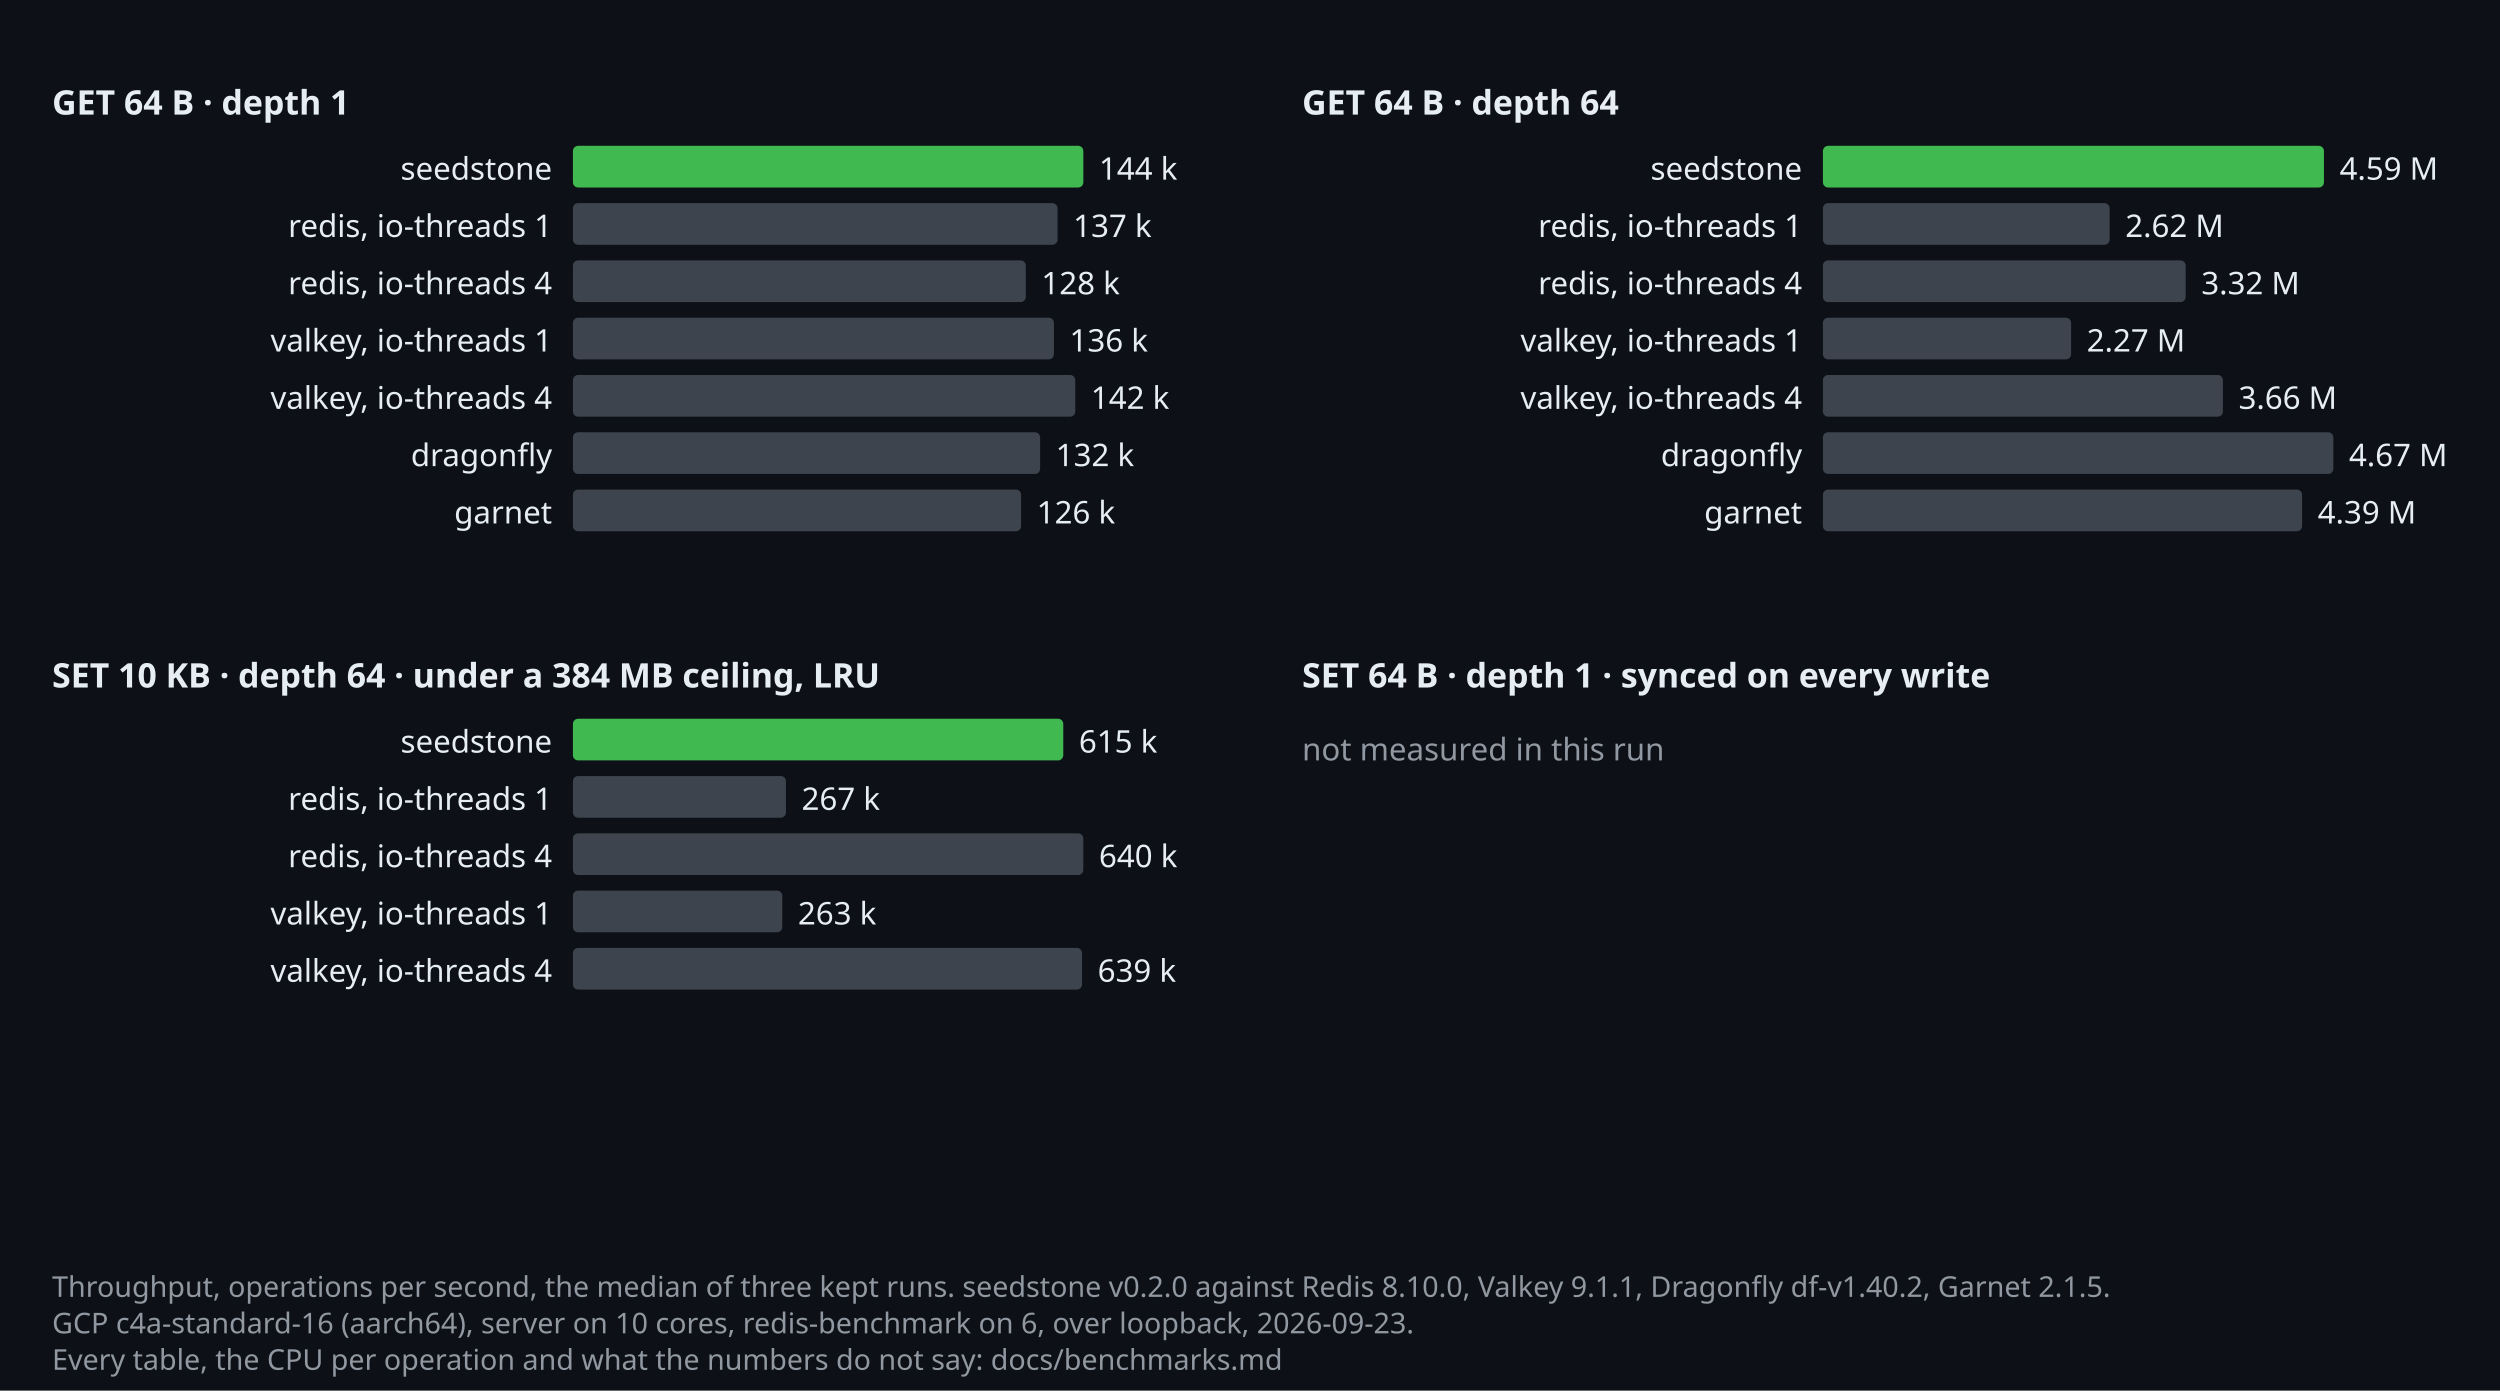
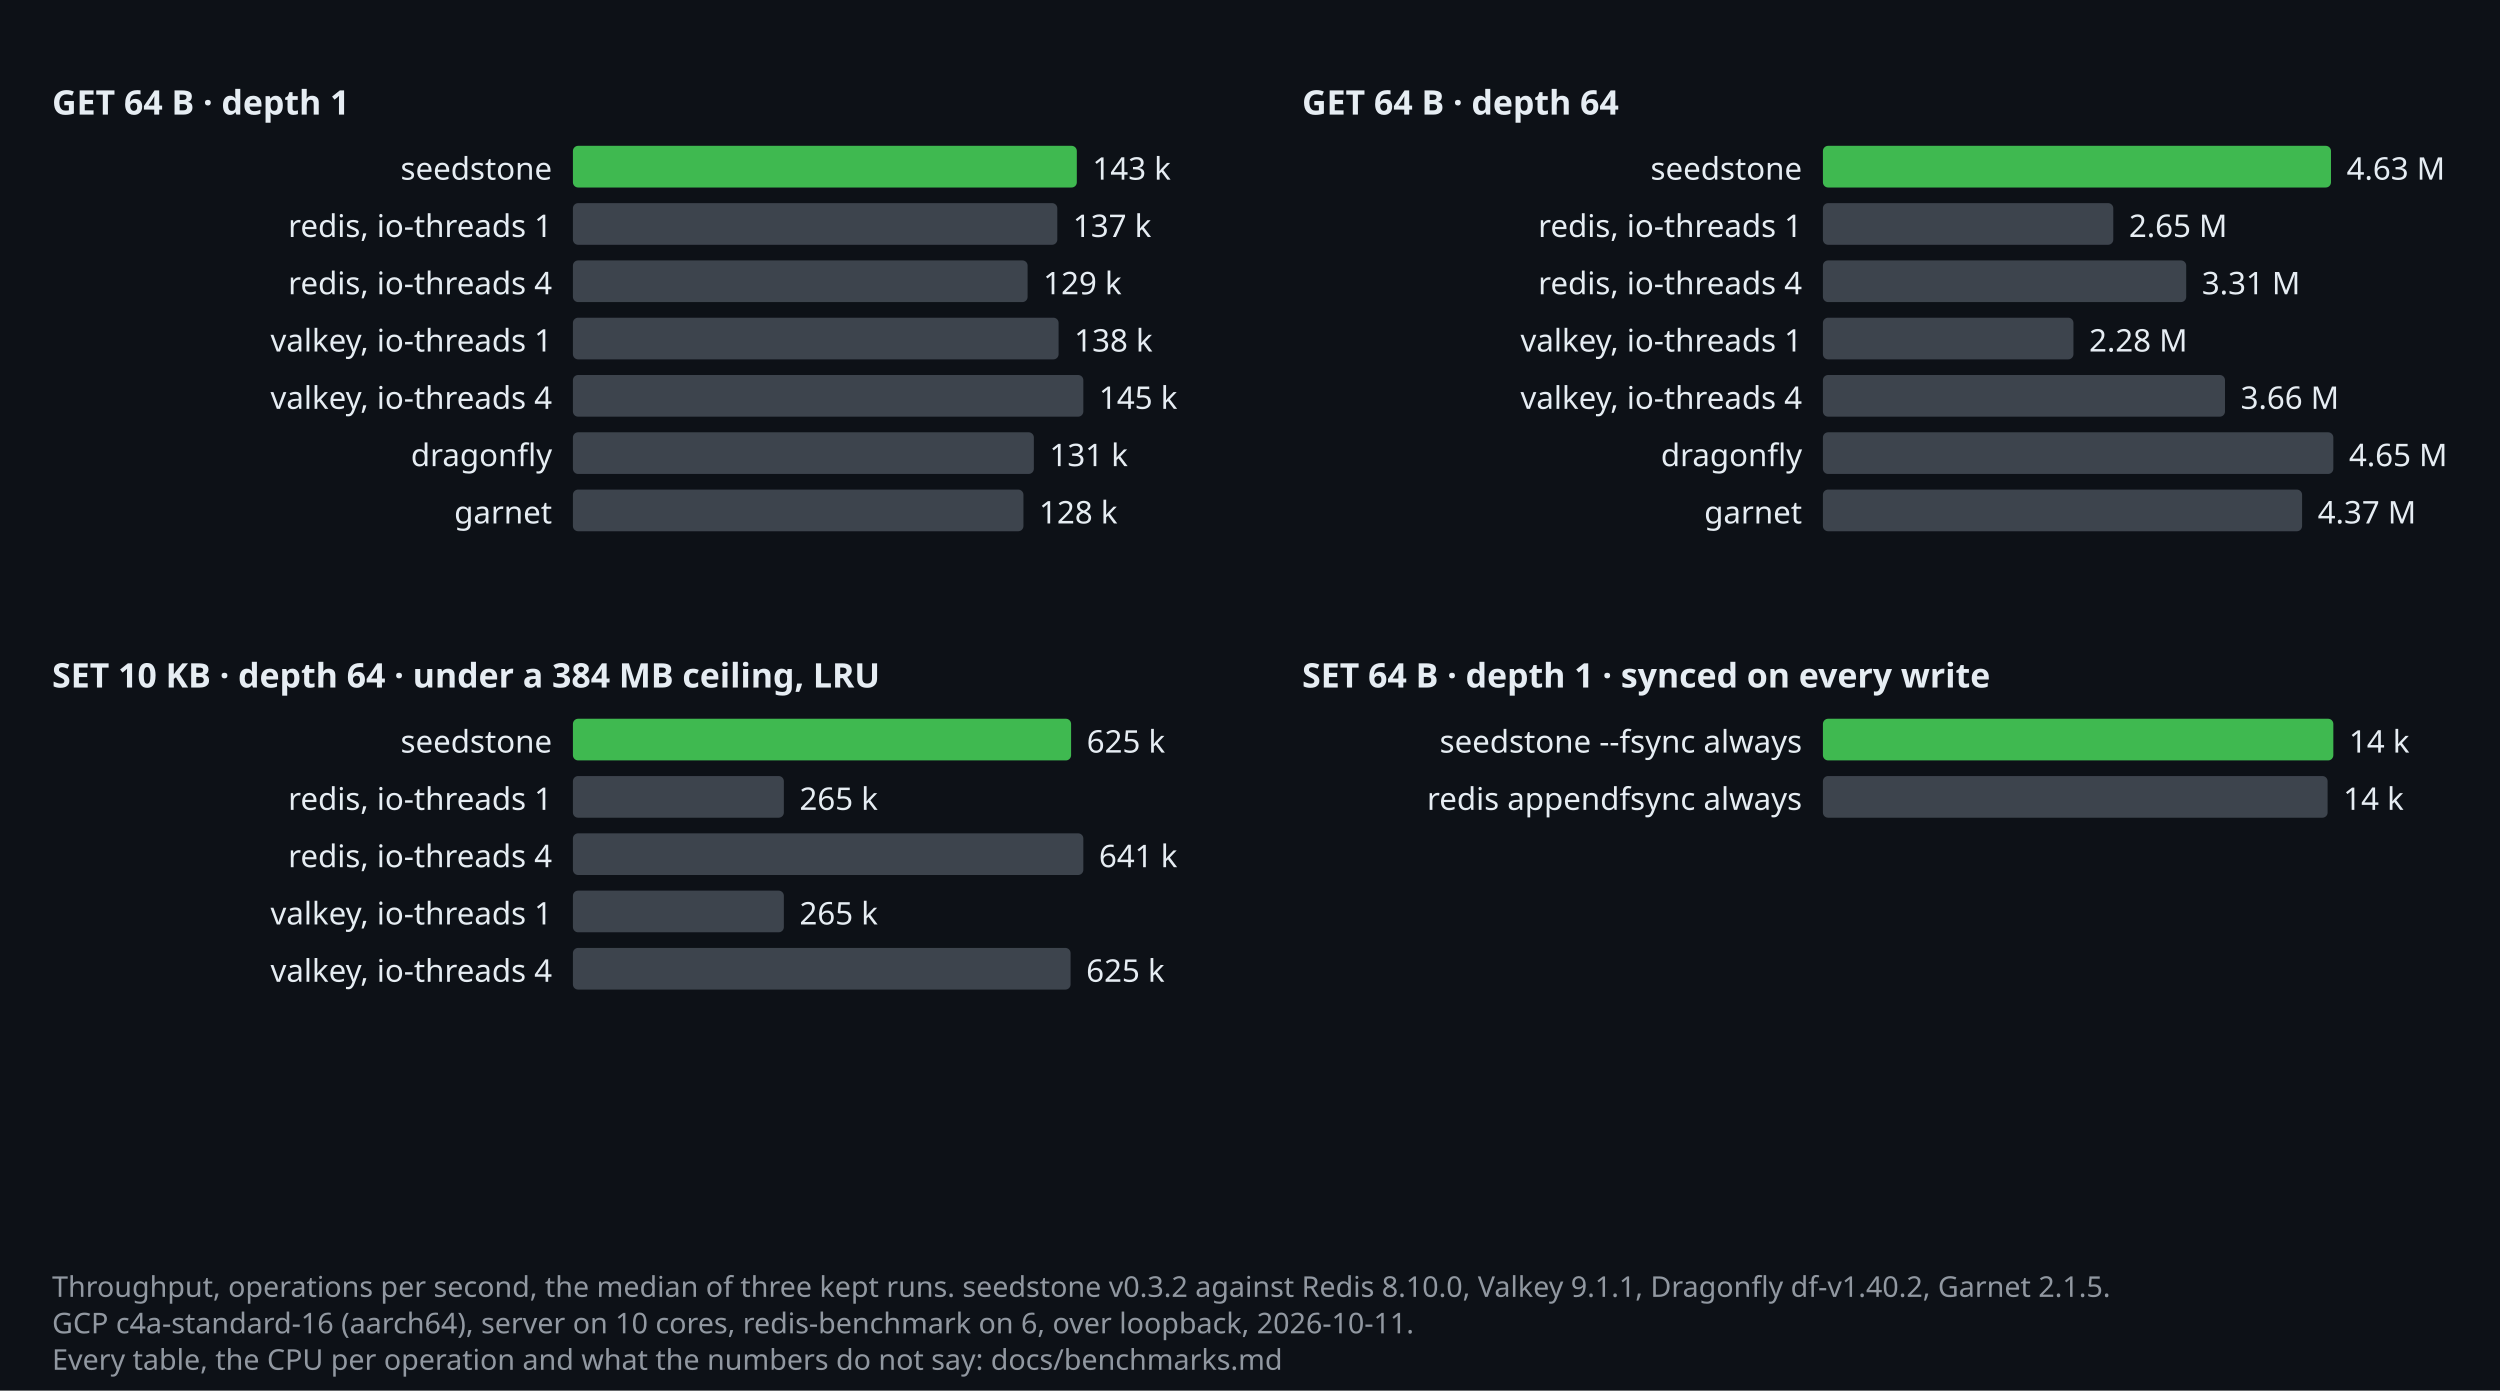
- <svg xmlns="http://www.w3.org/2000/svg" width="960" height="534" viewBox="0 0 960 534" role="img" aria-label="Benchmark throughput, seedstone v0.2.0">
+ <svg xmlns="http://www.w3.org/2000/svg" width="960" height="534" viewBox="0 0 960 534" role="img" aria-label="Benchmark throughput, seedstone v0.3.2">
  <style>.t{font:600 13px ui-sans-serif,system-ui,sans-serif;fill:#e6edf3}.l,.v,.m{font:12px ui-sans-serif,system-ui,sans-serif;fill:#e6edf3}.m,.c{fill:#9198a1}.c{font:11px ui-sans-serif,system-ui,sans-serif}</style>
  <rect width="960" height="534" fill="#0d1117" />
  <text x="20" y="44" class="t">GET 64 B · depth 1</text>
  <text x="212" y="69" class="l" text-anchor="end">seedstone</text>
-   <rect x="220" y="56" width="196.0" height="16" rx="2" fill="#3fb950" />
-   <text x="422.0" y="69" class="v">144 k</text>
+   <rect x="220" y="56" width="193.5" height="16" rx="2" fill="#3fb950" />
+   <text x="419.5" y="69" class="v">143 k</text>
  <text x="212" y="91" class="l" text-anchor="end">redis, io-threads 1</text>
-   <rect x="220" y="78" width="186.1" height="16" rx="2" fill="#3d444d" />
-   <text x="412.1" y="91" class="v">137 k</text>
+   <rect x="220" y="78" width="186.0" height="16" rx="2" fill="#3d444d" />
+   <text x="412.0" y="91" class="v">137 k</text>
  <text x="212" y="113" class="l" text-anchor="end">redis, io-threads 4</text>
-   <rect x="220" y="100" width="173.9" height="16" rx="2" fill="#3d444d" />
-   <text x="399.9" y="113" class="v">128 k</text>
+   <rect x="220" y="100" width="174.6" height="16" rx="2" fill="#3d444d" />
+   <text x="400.6" y="113" class="v">129 k</text>
  <text x="212" y="135" class="l" text-anchor="end">valkey, io-threads 1</text>
-   <rect x="220" y="122" width="184.7" height="16" rx="2" fill="#3d444d" />
-   <text x="410.7" y="135" class="v">136 k</text>
+   <rect x="220" y="122" width="186.5" height="16" rx="2" fill="#3d444d" />
+   <text x="412.5" y="135" class="v">138 k</text>
  <text x="212" y="157" class="l" text-anchor="end">valkey, io-threads 4</text>
-   <rect x="220" y="144" width="192.9" height="16" rx="2" fill="#3d444d" />
-   <text x="418.9" y="157" class="v">142 k</text>
+   <rect x="220" y="144" width="196.0" height="16" rx="2" fill="#3d444d" />
+   <text x="422.0" y="157" class="v">145 k</text>
  <text x="212" y="179" class="l" text-anchor="end">dragonfly</text>
-   <rect x="220" y="166" width="179.4" height="16" rx="2" fill="#3d444d" />
-   <text x="405.4" y="179" class="v">132 k</text>
+   <rect x="220" y="166" width="177.0" height="16" rx="2" fill="#3d444d" />
+   <text x="403.0" y="179" class="v">131 k</text>
  <text x="212" y="201" class="l" text-anchor="end">garnet</text>
-   <rect x="220" y="188" width="172.1" height="16" rx="2" fill="#3d444d" />
-   <text x="398.1" y="201" class="v">126 k</text>
+   <rect x="220" y="188" width="173.0" height="16" rx="2" fill="#3d444d" />
+   <text x="399.0" y="201" class="v">128 k</text>
  <text x="500" y="44" class="t">GET 64 B · depth 64</text>
  <text x="692" y="69" class="l" text-anchor="end">seedstone</text>
-   <rect x="700" y="56" width="192.4" height="16" rx="2" fill="#3fb950" />
-   <text x="898.4" y="69" class="v">4.59 M</text>
+   <rect x="700" y="56" width="195.1" height="16" rx="2" fill="#3fb950" />
+   <text x="901.1" y="69" class="v">4.63 M</text>
  <text x="692" y="91" class="l" text-anchor="end">redis, io-threads 1</text>
-   <rect x="700" y="78" width="110.1" height="16" rx="2" fill="#3d444d" />
-   <text x="816.1" y="91" class="v">2.62 M</text>
+   <rect x="700" y="78" width="111.5" height="16" rx="2" fill="#3d444d" />
+   <text x="817.5" y="91" class="v">2.65 M</text>
  <text x="692" y="113" class="l" text-anchor="end">redis, io-threads 4</text>
-   <rect x="700" y="100" width="139.3" height="16" rx="2" fill="#3d444d" />
-   <text x="845.3" y="113" class="v">3.32 M</text>
+   <rect x="700" y="100" width="139.5" height="16" rx="2" fill="#3d444d" />
+   <text x="845.5" y="113" class="v">3.31 M</text>
  <text x="692" y="135" class="l" text-anchor="end">valkey, io-threads 1</text>
-   <rect x="700" y="122" width="95.3" height="16" rx="2" fill="#3d444d" />
-   <text x="801.3" y="135" class="v">2.27 M</text>
+   <rect x="700" y="122" width="96.2" height="16" rx="2" fill="#3d444d" />
+   <text x="802.2" y="135" class="v">2.28 M</text>
  <text x="692" y="157" class="l" text-anchor="end">valkey, io-threads 4</text>
-   <rect x="700" y="144" width="153.6" height="16" rx="2" fill="#3d444d" />
-   <text x="859.6" y="157" class="v">3.66 M</text>
+   <rect x="700" y="144" width="154.4" height="16" rx="2" fill="#3d444d" />
+   <text x="860.4" y="157" class="v">3.66 M</text>
  <text x="692" y="179" class="l" text-anchor="end">dragonfly</text>
  <rect x="700" y="166" width="196.0" height="16" rx="2" fill="#3d444d" />
-   <text x="902.0" y="179" class="v">4.67 M</text>
+   <text x="902.0" y="179" class="v">4.65 M</text>
  <text x="692" y="201" class="l" text-anchor="end">garnet</text>
  <rect x="700" y="188" width="184.0" height="16" rx="2" fill="#3d444d" />
-   <text x="890.0" y="201" class="v">4.39 M</text>
+   <text x="890.0" y="201" class="v">4.37 M</text>
  <text x="20" y="264" class="t">SET 10 KB · depth 64 · under a 384 MB ceiling, LRU</text>
  <text x="212" y="289" class="l" text-anchor="end">seedstone</text>
-   <rect x="220" y="276" width="188.3" height="16" rx="2" fill="#3fb950" />
-   <text x="414.3" y="289" class="v">615 k</text>
+   <rect x="220" y="276" width="191.3" height="16" rx="2" fill="#3fb950" />
+   <text x="417.3" y="289" class="v">625 k</text>
  <text x="212" y="311" class="l" text-anchor="end">redis, io-threads 1</text>
-   <rect x="220" y="298" width="81.8" height="16" rx="2" fill="#3d444d" />
-   <text x="307.8" y="311" class="v">267 k</text>
+   <rect x="220" y="298" width="81.0" height="16" rx="2" fill="#3d444d" />
+   <text x="307.0" y="311" class="v">265 k</text>
  <text x="212" y="333" class="l" text-anchor="end">redis, io-threads 4</text>
  <rect x="220" y="320" width="196.0" height="16" rx="2" fill="#3d444d" />
-   <text x="422.0" y="333" class="v">640 k</text>
+   <text x="422.0" y="333" class="v">641 k</text>
  <text x="212" y="355" class="l" text-anchor="end">valkey, io-threads 1</text>
-   <rect x="220" y="342" width="80.4" height="16" rx="2" fill="#3d444d" />
-   <text x="306.4" y="355" class="v">263 k</text>
+   <rect x="220" y="342" width="81.0" height="16" rx="2" fill="#3d444d" />
+   <text x="307.0" y="355" class="v">265 k</text>
  <text x="212" y="377" class="l" text-anchor="end">valkey, io-threads 4</text>
-   <rect x="220" y="364" width="195.5" height="16" rx="2" fill="#3d444d" />
-   <text x="421.5" y="377" class="v">639 k</text>
+   <rect x="220" y="364" width="191.1" height="16" rx="2" fill="#3d444d" />
+   <text x="417.1" y="377" class="v">625 k</text>
  <text x="500" y="264" class="t">SET 64 B · depth 1 · synced on every write</text>
-   <text x="500" y="292" class="m">not measured in this run</text>
-   <text x="20" y="498" class="c">Throughput, operations per second, the median of three kept runs. seedstone v0.2.0 against Redis 8.10.0, Valkey 9.1.1, Dragonfly df-v1.40.2, Garnet 2.1.5.</text>
-   <text x="20" y="512" class="c">GCP c4a-standard-16 (aarch64), server on 10 cores, redis-benchmark on 6, over loopback, 2026-09-23.</text>
+   <text x="692" y="289" class="l" text-anchor="end">seedstone --fsync always</text>
+   <rect x="700" y="276" width="196.0" height="16" rx="2" fill="#3fb950" />
+   <text x="902.0" y="289" class="v">14 k</text>
+   <text x="692" y="311" class="l" text-anchor="end">redis appendfsync always</text>
+   <rect x="700" y="298" width="193.8" height="16" rx="2" fill="#3d444d" />
+   <text x="899.8" y="311" class="v">14 k</text>
+   <text x="20" y="498" class="c">Throughput, operations per second, the median of three kept runs. seedstone v0.3.2 against Redis 8.10.0, Valkey 9.1.1, Dragonfly df-v1.40.2, Garnet 2.1.5.</text>
+   <text x="20" y="512" class="c">GCP c4a-standard-16 (aarch64), server on 10 cores, redis-benchmark on 6, over loopback, 2026-10-11.</text>
  <text x="20" y="526" class="c">Every table, the CPU per operation and what the numbers do not say: docs/benchmarks.md</text>
</svg>
